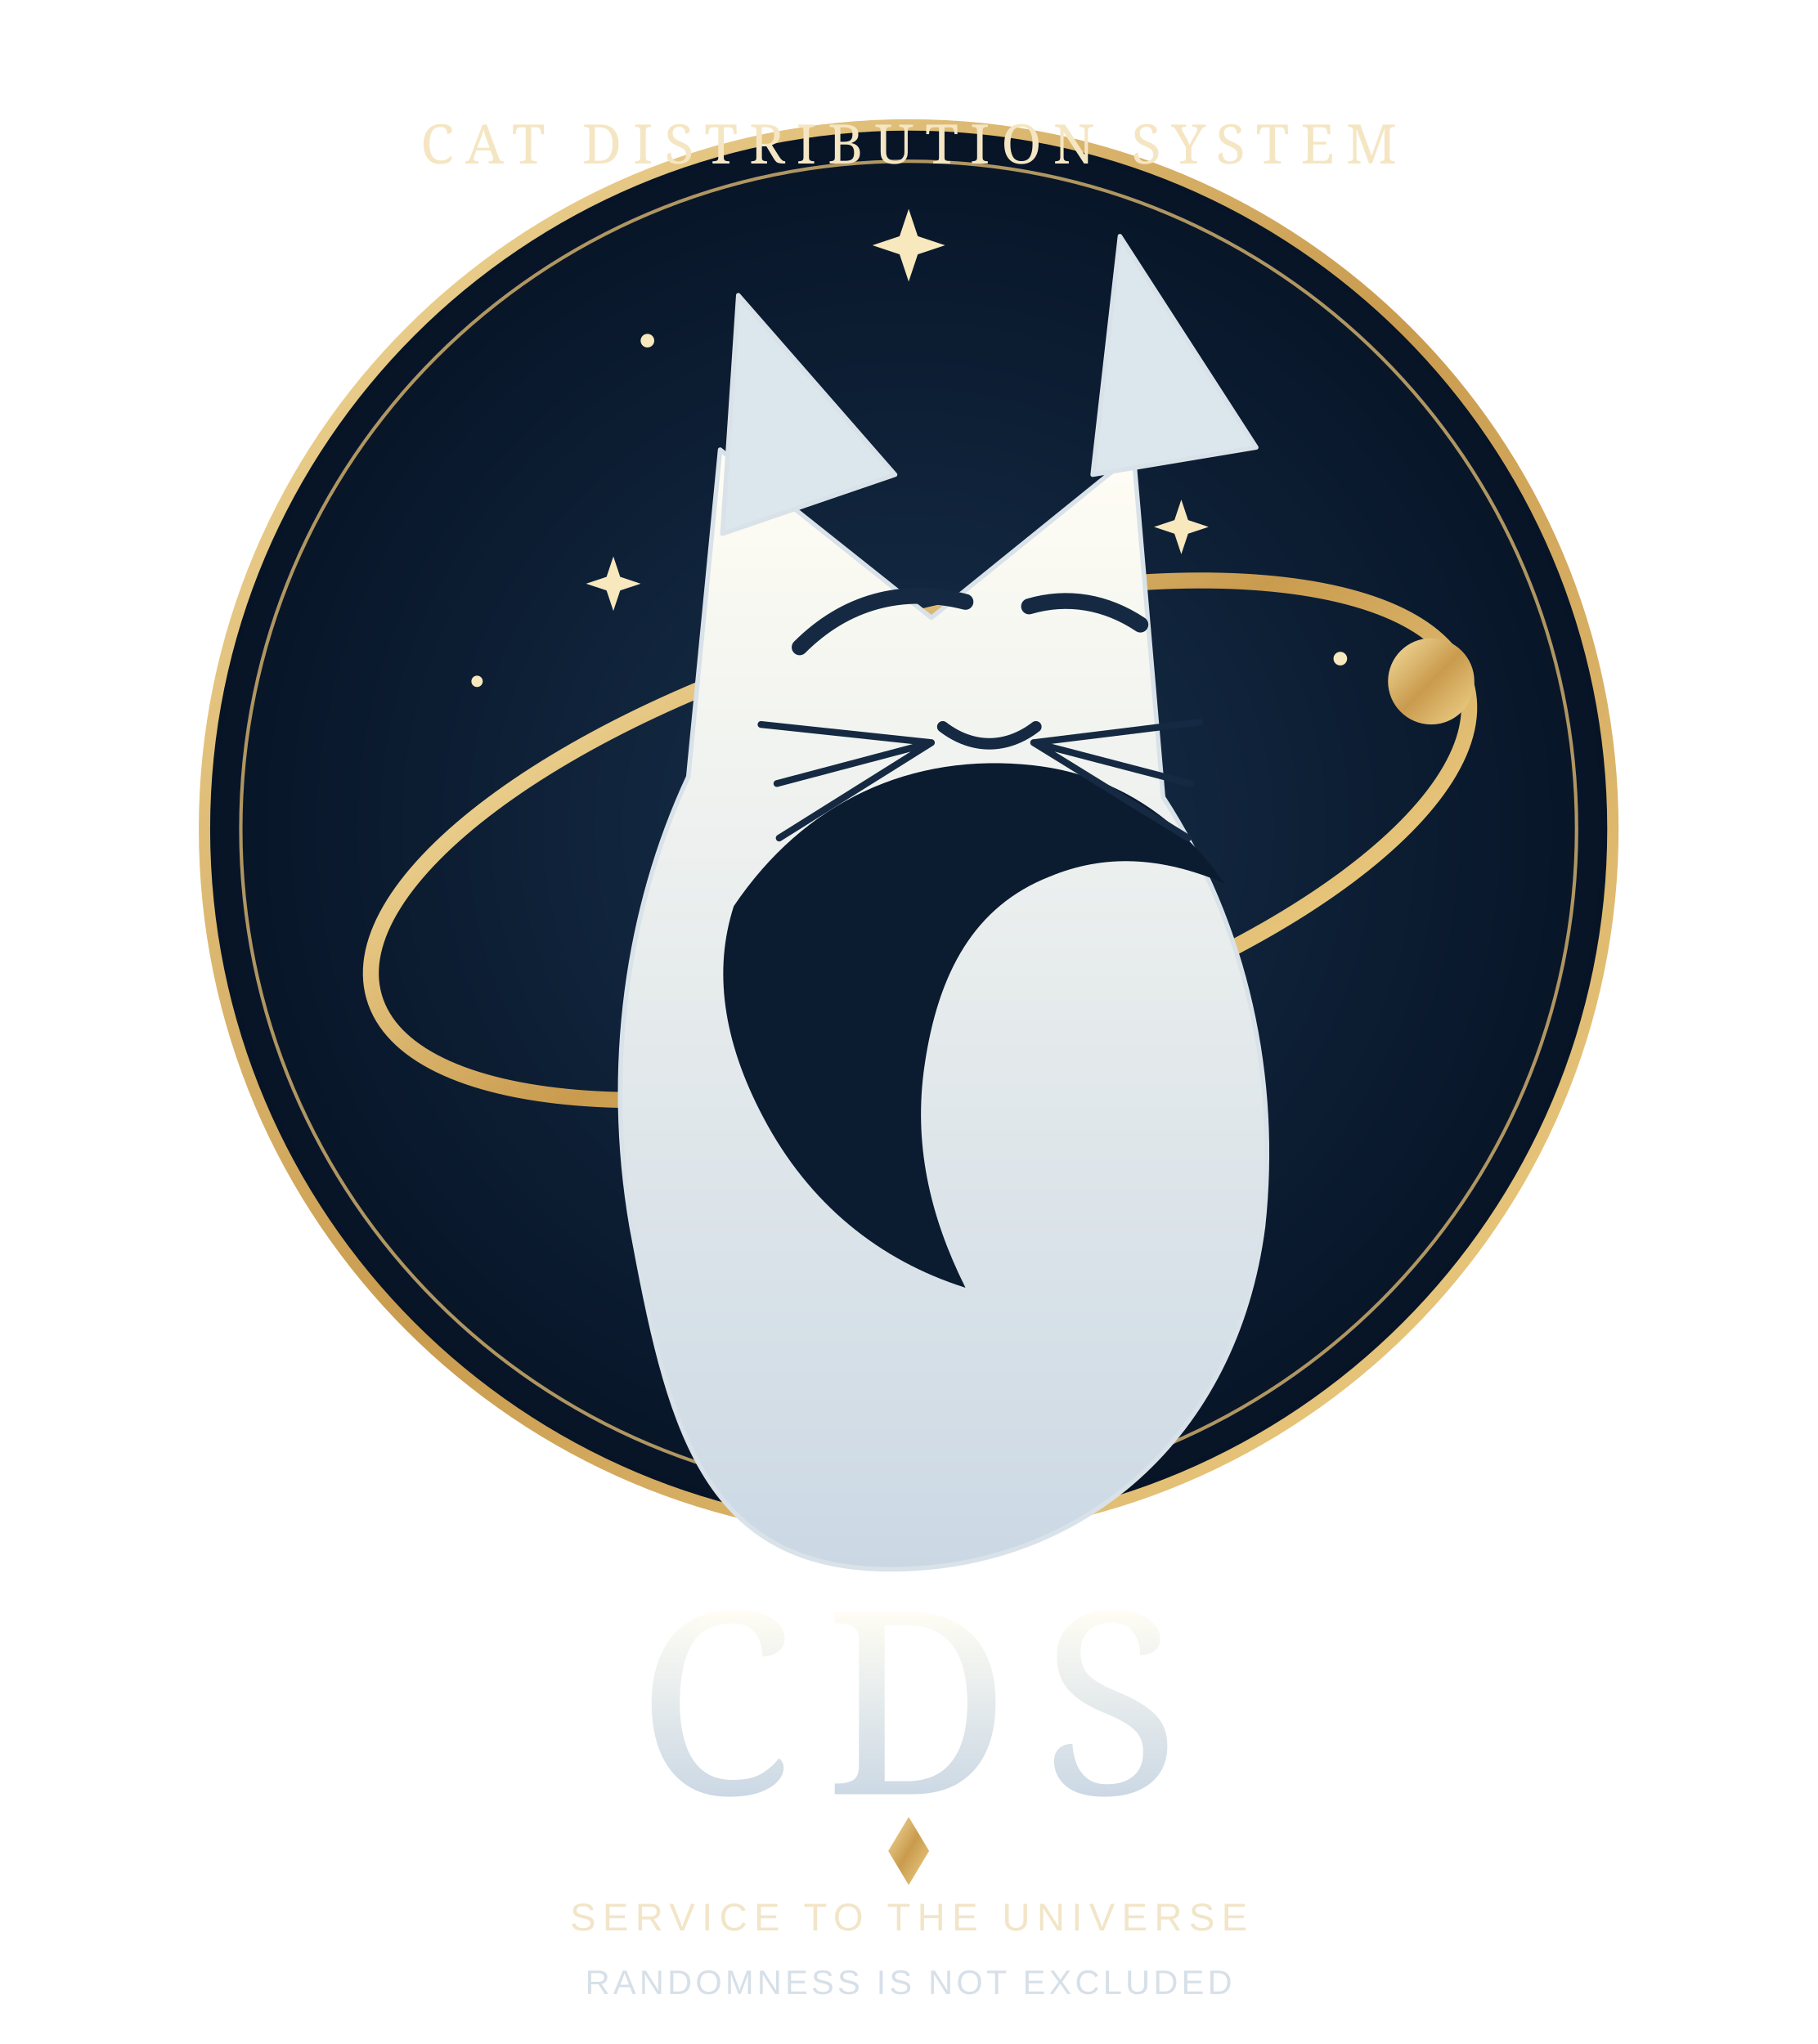
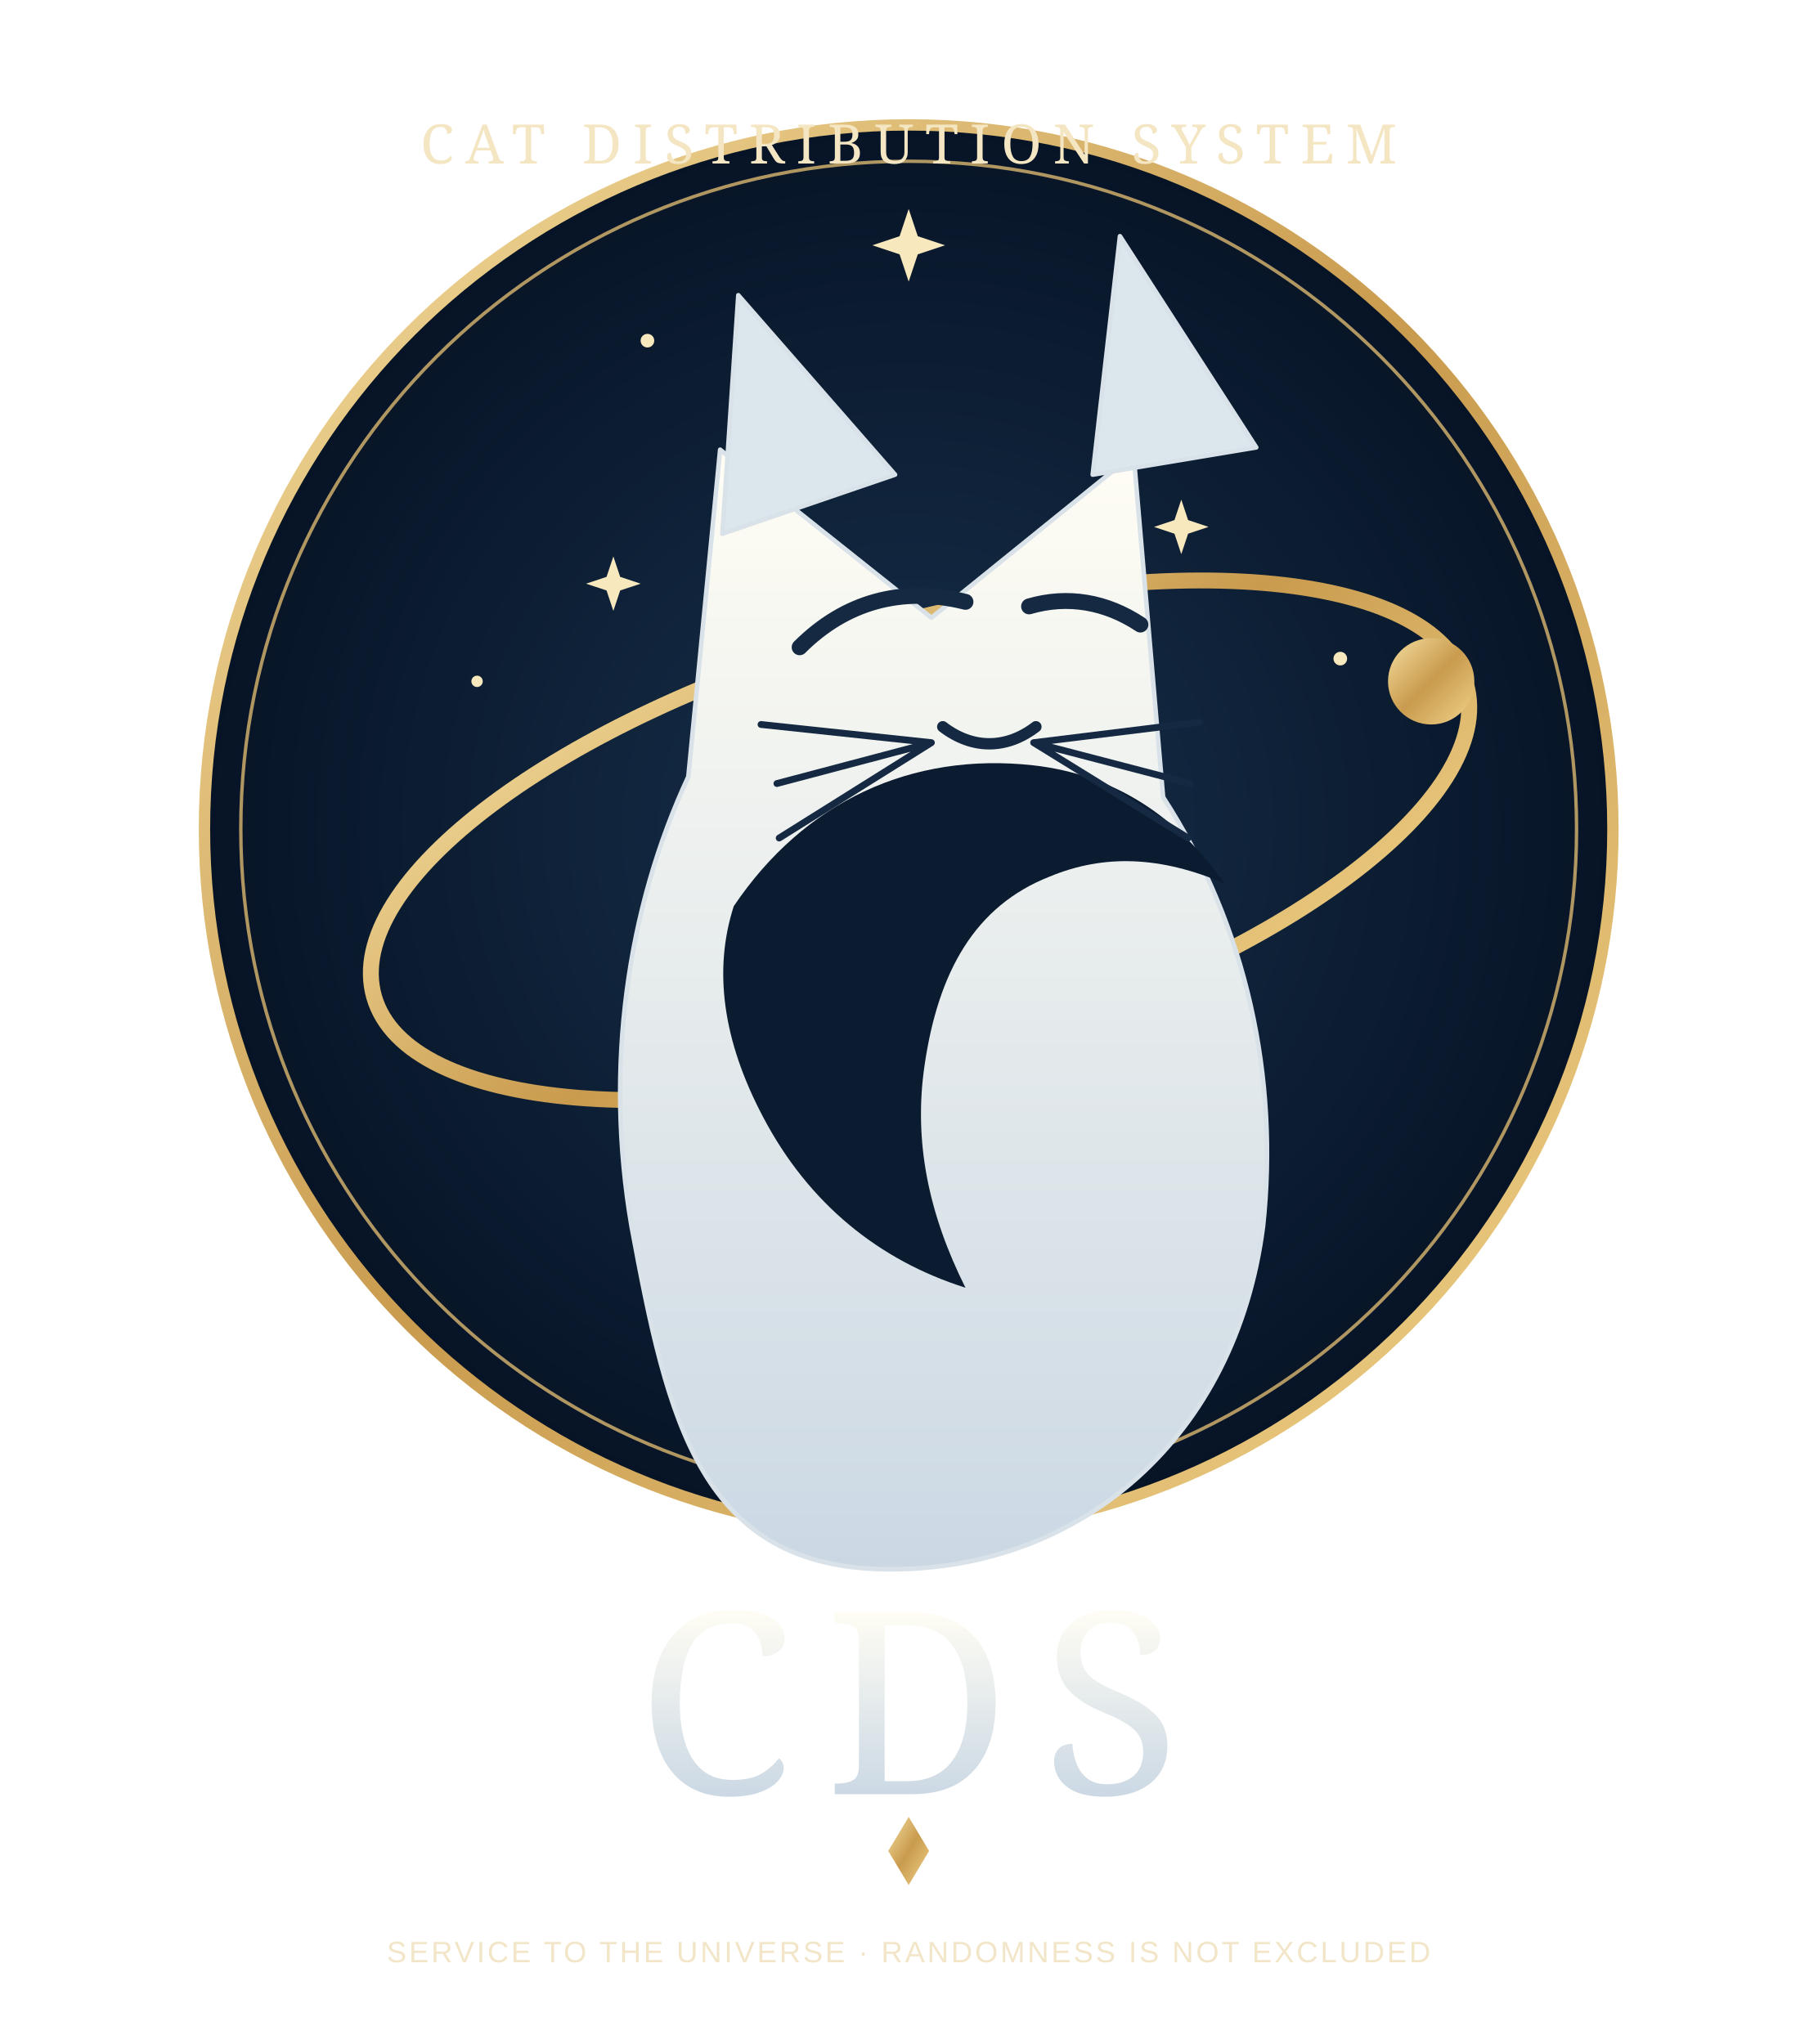
<svg xmlns="http://www.w3.org/2000/svg" viewBox="0 0 800 900" role="img" aria-labelledby="title desc">
  <defs>
    <linearGradient id="gold" x1="0" y1="0" x2="1" y2="1">
      <stop stop-color="#f5dfa0" />
      <stop offset=".5" stop-color="#c99b4e" />
      <stop offset="1" stop-color="#f1d48b" />
    </linearGradient>
    <linearGradient id="ivory" x1="0" y1="0" x2="0" y2="1">
      <stop stop-color="#fffdf4" />
      <stop offset="1" stop-color="#cbd8e4" />
    </linearGradient>
    <radialGradient id="night">
      <stop stop-color="#17304c" />
      <stop offset="1" stop-color="#071426" />
    </radialGradient>
  </defs>
  <circle cx="400" cy="365" r="310" fill="url(#night)" stroke="url(#gold)" stroke-width="5" />
  <circle cx="400" cy="365" r="294" fill="none" stroke="#d9b66f" stroke-width="1.5" opacity=".8" />
  <g fill="#f8e8bd">
    <path d="M400 92l4 12 12 4-12 4-4 12-4-12-12-4 12-4z" />
    <circle cx="285" cy="150" r="3" />
    <circle cx="510" cy="160" r="2.5" />
    <circle cx="210" cy="300" r="2.5" />
    <circle cx="590" cy="290" r="3" />
    <path d="M520 220l3 9 9 3-9 3-3 9-3-9-9-3 9-3z" />
    <path d="M270 245l3 9 9 3-9 3-3 9-3-9-9-3 9-3z" />
  </g>
  <ellipse cx="405" cy="370" rx="250" ry="95" fill="none" stroke="url(#gold)" stroke-width="7" transform="rotate(-16 405 370)" />
  <circle cx="630" cy="300" r="19" fill="url(#gold)" />
  <g fill="url(#ivory)" stroke="#d9e2e9" stroke-width="2" stroke-linejoin="round">
    <path d="M278 540c-12-70-2-140 25-198l14-144 93 74 89-72 13 151c37 57 51 124 44 189-12 93-80 151-164 151-84 0-98-65-114-151z" />
    <path d="M318 235l7-105 69 79z" fill="#dce6ed" />
    <path d="M481 209l12-105 60 93z" fill="#dce6ed" />
    <path d="M323 399c31-46 78-68 132-62 35 4 63 22 84 52-28-12-53-13-77-3-33 13-49 42-55 83-5 34 2 66 18 98-38-12-69-37-89-75-18-34-22-65-13-93z" fill="#0b1b30" stroke="none" />
  </g>
  <path d="M352 285c20-20 45-27 73-20M453 267c17-5 34-2 49 8" fill="none" stroke="#152a42" stroke-width="7" stroke-linecap="round" />
  <path d="M415 320c13 10 28 10 41 0" fill="none" stroke="#152a42" stroke-width="5" stroke-linecap="round" />
  <g fill="none" stroke="#152a42" stroke-width="3" stroke-linecap="round">
    <path d="M410 327l-75-8m75 8l-68 18m68-18l-67 42" />
    <path d="M455 327l73-9m-73 9l69 18m-69-18l68 42" />
  </g>
  <text x="400" y="72" fill="#f5e6c3" font-family="Georgia,serif" font-size="24" letter-spacing="5" text-anchor="middle">CAT DISTRIBUTION SYSTEM</text>
  <path d="M145 690h510" stroke="url(#gold)" stroke-width="2" />
  <text x="400" y="790" fill="url(#ivory)" font-family="Georgia,serif" font-size="112" letter-spacing="14" text-anchor="middle">CDS</text>
  <path d="M175 815h170m110 0h170" stroke="url(#gold)" stroke-width="2" />
  <path d="M400 800l9 15-9 15-9-15z" fill="url(#gold)" />
-   <text x="400" y="850" fill="#f2e5c8" font-family="Arial,sans-serif" font-size="17" letter-spacing="3" text-anchor="middle">SERVICE TO THE UNIVERSE</text>
-   <text x="400" y="878" fill="#d7e0e8" font-family="Arial,sans-serif" font-size="15" letter-spacing="1.5" text-anchor="middle">RANDOMNESS IS NOT EXCLUDED</text>
+   <text x="400" y="864" fill="#f2e5c8" font-family="Arial,sans-serif" font-size="13" letter-spacing="1.1" text-anchor="middle">SERVICE TO THE UNIVERSE · RANDOMNESS IS NOT EXCLUDED</text>
</svg>
